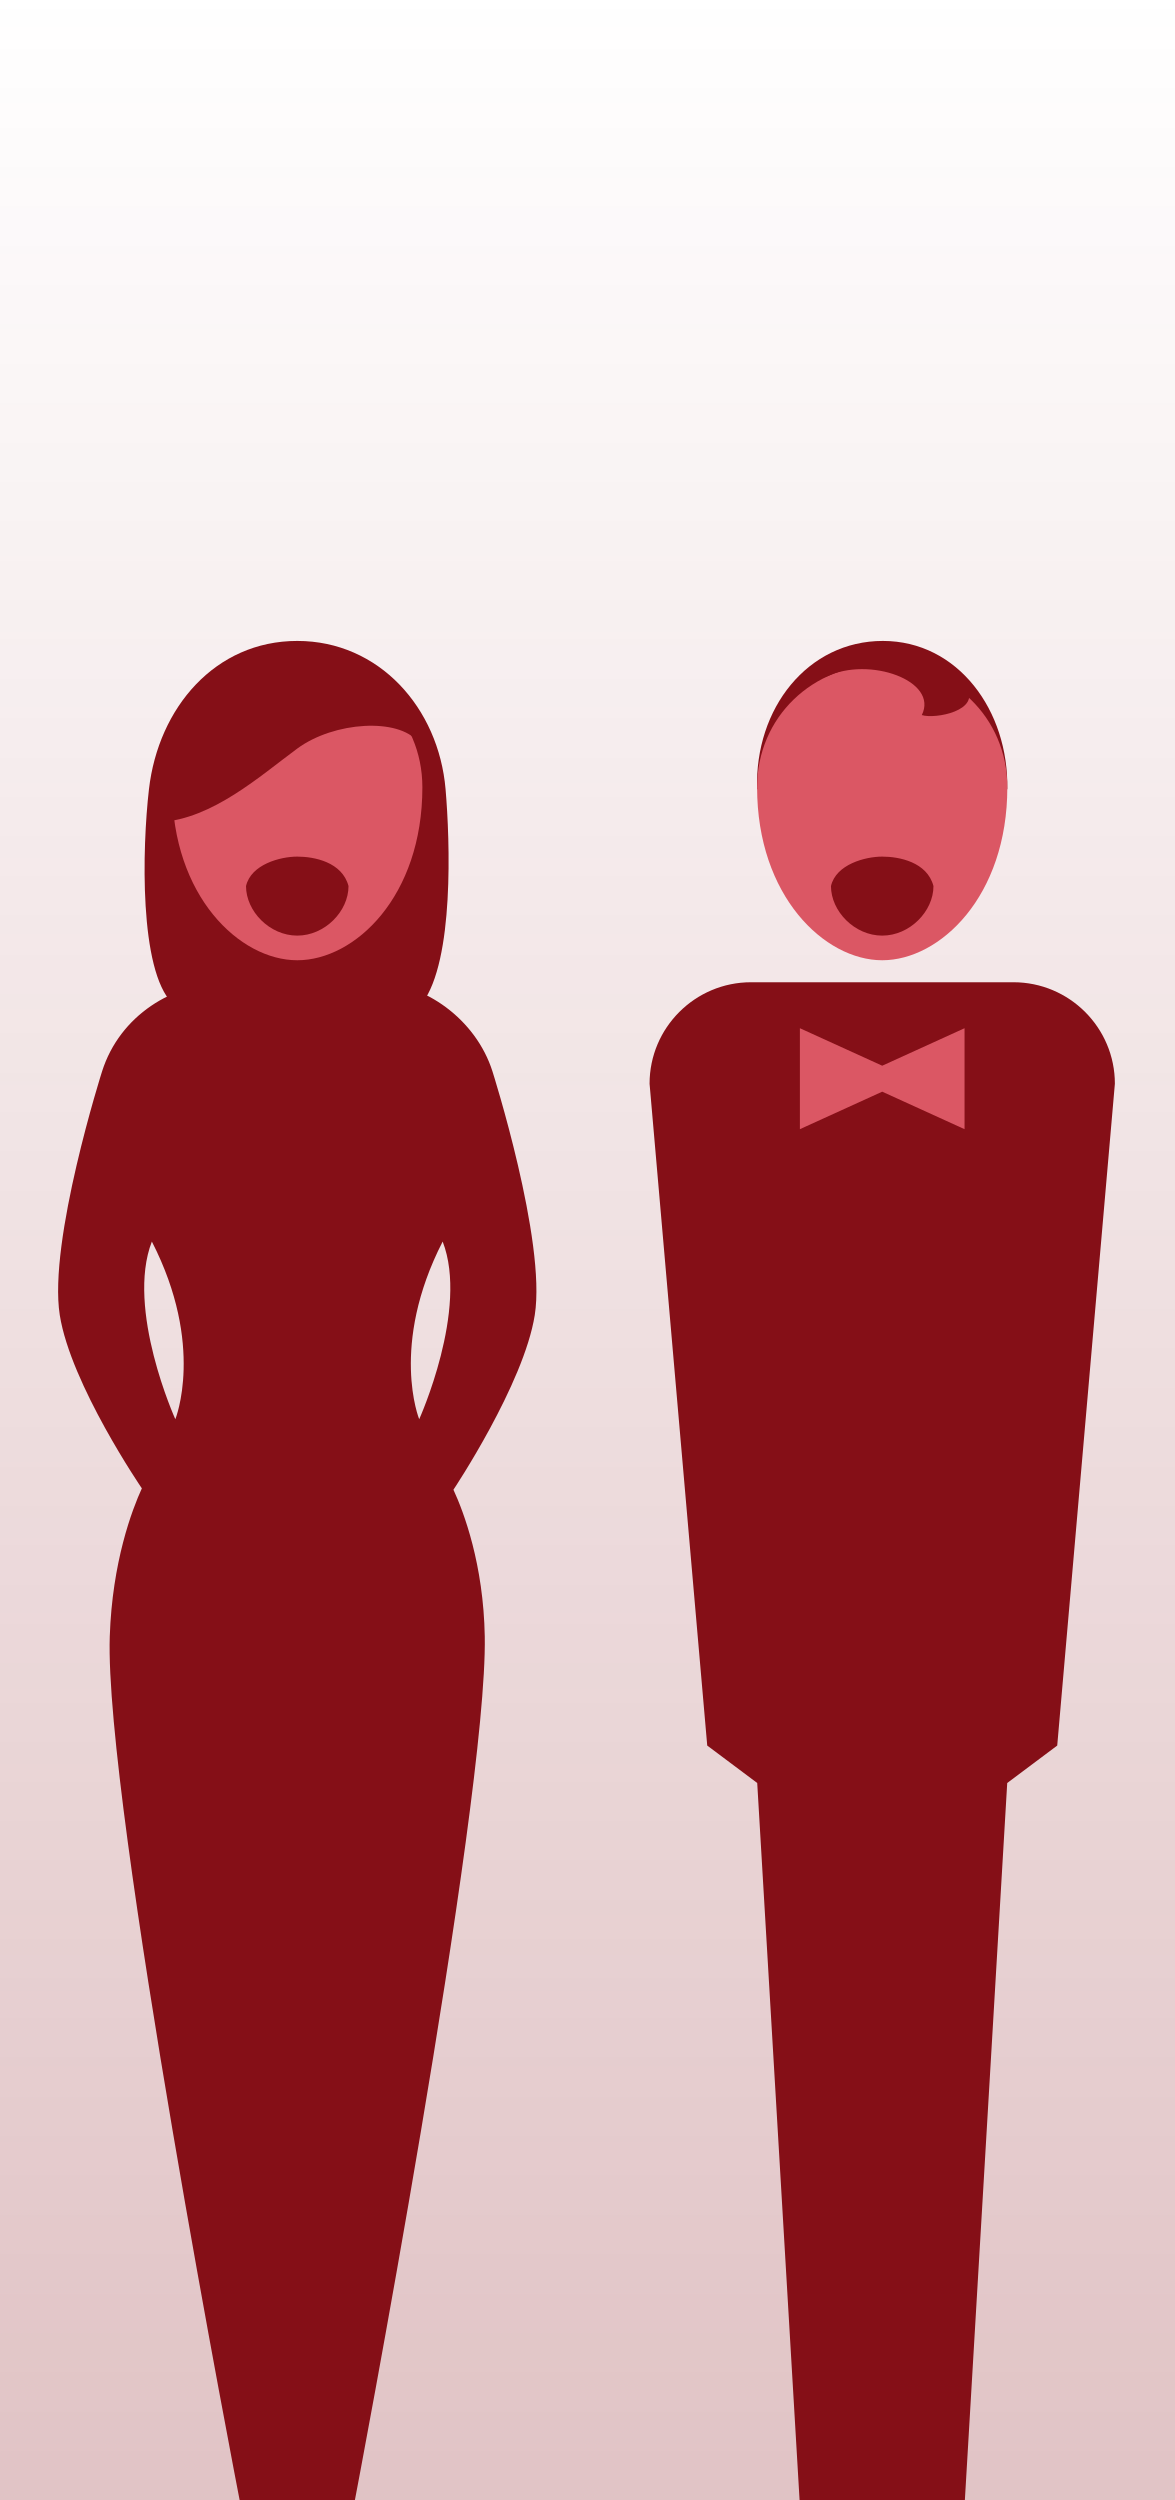
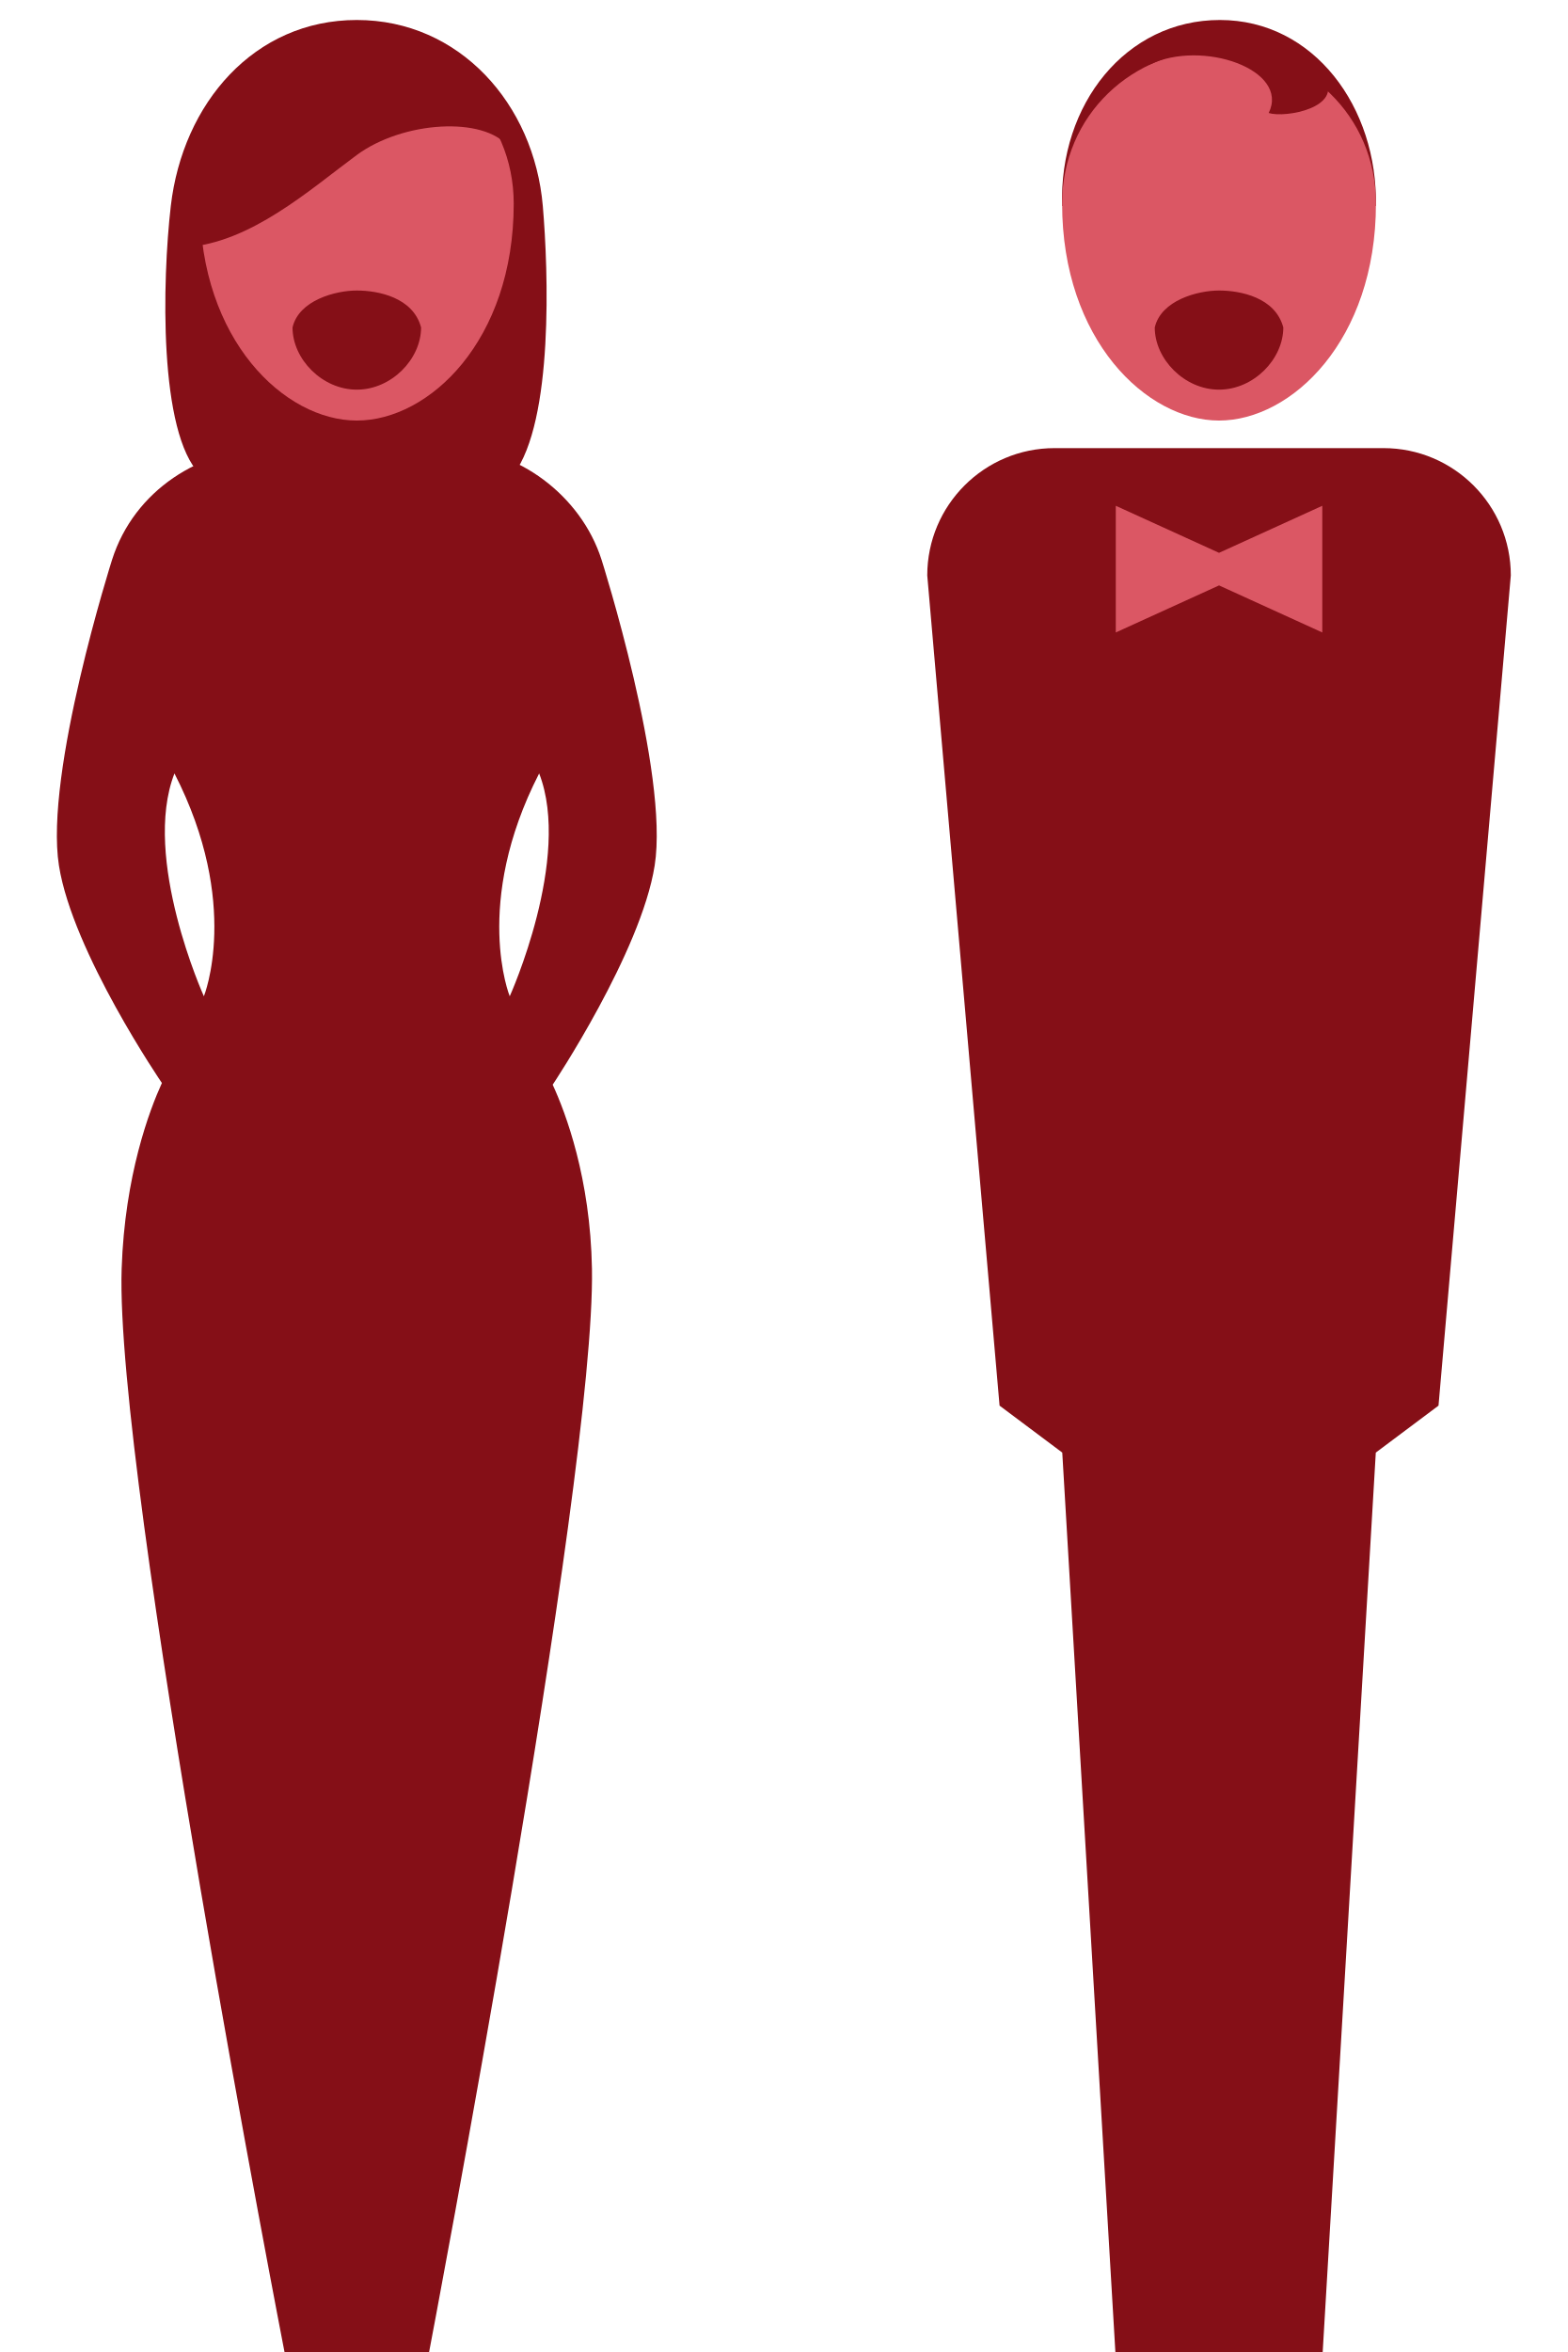
- <svg xmlns="http://www.w3.org/2000/svg" width="100%" height="100%" viewBox="0 0 94 200" version="1.1" xml:space="preserve" style="fill-rule:evenodd;clip-rule:evenodd;stroke-linejoin:round;stroke-miterlimit:1.414;">
+ <svg xmlns="http://www.w3.org/2000/svg" width="100%" height="100%" viewBox="0 0 100 150" version="1.1" xml:space="preserve" style="fill-rule:evenodd;clip-rule:evenodd;stroke-linejoin:round;stroke-miterlimit:1.414;">
  <g id="Layer1">
-     <g transform="matrix(0.889907,0,0,1.01744,0,0)">
-       <rect x="0" y="0" width="224.743" height="196.573" style="fill:url(#_Linear1);" />
-     </g>
-     <g transform="matrix(0.968938,0,0,0.968938,-55.3656,5.28217)">
-       <path d="M81.684,47.467C88.442,47.467 93.355,52.998 93.929,59.712C94.292,63.96 94.647,73.84 92.004,77.378L71.363,77.378C68.631,74.644 68.874,64.596 69.439,59.712C70.22,52.954 74.926,47.467 81.684,47.467Z" style="fill:rgb(133,15,23);" />
-     </g>
-     <g transform="matrix(0.887512,0,0,0.968938,-1.86462,5.28217)">
-       <path d="M81.684,47.467C88.442,47.467 93.042,53.208 92.897,59.712L70.346,59.712C70.119,53.012 74.926,47.467 81.684,47.467Z" style="fill:rgb(133,15,23);" />
-     </g>
-     <g transform="matrix(1,0,0,1,-57.9029,3.42743)">
-       <path d="M128.48,49.729C134.004,49.729 138.489,53.911 138.489,59.561C138.489,68.293 133.099,73.393 128.48,73.393C123.861,73.393 118.471,68.249 118.471,59.561C118.471,53.911 122.956,49.729 128.48,49.729Z" style="fill:rgb(219,87,100);" />
-     </g>
-     <g transform="matrix(1,0,0,1,-104.699,3.42743)">
-       <path d="M128.48,49.729C134.004,49.729 138.489,53.911 138.489,59.561C138.489,68.293 133.099,73.393 128.48,73.393C123.861,73.393 118.471,68.249 118.471,59.561C118.471,53.911 122.956,49.729 128.48,49.729Z" style="fill:rgb(219,87,100);" />
-     </g>
-     <g transform="matrix(1.05553,0,0,1,-65.0368,3.42743)">
-       <path d="M146.113,83.272C146.113,78.79 142.666,75.152 138.42,75.152L118.54,75.152C114.294,75.152 110.847,78.79 110.847,83.272L115.217,136.217L119.006,139.212L122.216,196.573L134.744,196.573L137.954,139.212L141.744,136.217L146.113,83.272Z" style="fill:rgb(133,15,23);" />
-     </g>
-     <g transform="matrix(1,0,0,1,-57.9029,3.42743)">
-       <path d="M97.296,82.272C95.972,78.11 91.849,75.173 87.943,75.168L76.192,75.152C71.71,75.152 67.482,77.84 66.072,82.272C66.072,82.272 61.749,95.86 62.684,101.776C63.559,107.315 69.251,115.642 69.251,115.642C68.468,117.355 66.882,121.522 66.684,127.489C66.242,140.802 77.072,196.573 77.072,196.573L86.296,196.573C86.296,196.573 96.92,140.905 96.684,127.489C96.582,121.703 95.004,117.542 94.178,115.75C94.178,115.75 99.808,107.315 100.684,101.776C101.619,95.86 97.296,82.272 97.296,82.272ZM71.929,110.11C71.929,110.11 67.949,101.301 70.052,95.898C74.324,104.226 71.929,110.11 71.929,110.11ZM91.439,110.11C91.439,110.11 95.418,101.301 93.316,95.898C89.044,104.226 91.439,110.11 91.439,110.11Z" style="fill:rgb(133,15,23);" />
-     </g>
-     <g transform="matrix(1,0,0,1,-57.9029,3.42743)">
-       <path d="M91.352,55.933C89.804,53.979 84.635,54.284 81.684,56.458C78.733,58.631 74.897,62.091 70.726,62.338C70.735,59.457 71.034,49.143 81.684,48.823C88.283,48.914 91.533,53.542 91.352,55.933Z" style="fill:rgb(133,15,23);" />
-     </g>
-     <g transform="matrix(0.919037,0,0,1,-47.5007,4.42743)">
-       <path d="M121.314,85.907L121.314,77.83L128.48,80.83L135.646,77.83L135.646,85.907L128.48,82.907L121.314,85.907Z" style="fill:rgb(219,87,100);" />
-     </g>
-     <g transform="matrix(1,0,0,1,-57.9029,3.42743)">
-       <path d="M81.684,65.101C83.041,65.101 85.275,65.534 85.784,67.457C85.784,69.477 83.891,71.422 81.684,71.422C79.477,71.422 77.584,69.477 77.584,67.457C77.985,65.72 80.327,65.101 81.684,65.101Z" style="fill:rgb(133,15,23);" />
-     </g>
-     <g transform="matrix(1,0,0,1,-11.1066,3.42743)">
-       <path d="M81.684,65.101C83.041,65.101 85.275,65.534 85.784,67.457C85.784,69.477 83.891,71.422 81.684,71.422C79.477,71.422 77.584,69.477 77.584,67.457C77.985,65.72 80.327,65.101 81.684,65.101Z" style="fill:rgb(133,15,23);" />
-     </g>
-     <g transform="matrix(1,0,0,1,-57.9029,3.42743)">
-       <path d="M120.484,52.91C123.184,50.379 122.291,50.153 124.036,50.699C127.423,49.068 133.011,51.019 131.647,53.779C132.732,54.116 136.395,53.421 135.213,51.528C134.015,49.609 132.317,48.884 128.476,48.791C124.202,48.687 121.999,51.161 120.484,52.91Z" style="fill:rgb(133,15,23);" />
-     </g>
+     <path d="M22.76,1.275c6.548,0 11.309,5.359 11.865,11.864c0.352,4.116 0.696,13.69 -1.865,17.118l-20,0c-2.647,-2.65 -2.412,-12.385 -1.865,-17.118c0.758,-6.548 5.317,-11.864 11.865,-11.864Z" style="fill:#850f17;" />
+     <path d="M77.814,1.275c5.998,0 10.08,5.563 9.951,11.864l-20.014,0c-0.202,-6.492 4.065,-11.864 10.063,-11.864Z" style="fill:#850f17;" />
+     <path d="M77.76,3.156c5.524,0 10.009,4.183 10.009,9.833c0,8.732 -5.39,13.832 -10.009,13.832c-4.619,0 -10.009,-5.145 -10.009,-13.832c0,-5.65 4.485,-9.833 10.009,-9.833Z" style="fill:#db5764;" />
+     <path d="M22.76,3.156c5.524,0 10.009,4.183 10.009,9.833c0,8.732 -5.39,13.832 -10.009,13.832c-4.619,0 -10.009,-5.145 -10.009,-13.832c0,-5.65 4.485,-9.833 10.009,-9.833Z" style="fill:#db5764;" />
+     <path d="M96.372,36.699c0,-4.481 -3.638,-8.12 -8.12,-8.12l-20.984,0c-4.481,0 -8.12,3.639 -8.12,8.12l4.612,52.946l4,2.994l3.388,57.361l13.224,0l3.388,-57.361l4,-2.994l4.612,-52.946Z" style="fill:#850f17;" />
+     <path d="M38.372,35.699c-1.324,-4.162 -5.447,-7.098 -9.352,-7.103l-11.752,-0.017c-4.481,0 -8.71,2.689 -10.12,7.12c0,0 -4.323,13.588 -3.388,19.505c0.876,5.538 6.567,13.865 6.567,13.865c-0.782,1.713 -2.369,5.88 -2.567,11.848c-0.442,13.313 10.388,69.083 10.388,69.083l9.224,0c0,0 10.624,-55.668 10.388,-69.083c-0.101,-5.786 -1.68,-9.947 -2.505,-11.739c0,0 5.63,-8.436 6.505,-13.974c0.936,-5.917 -3.388,-19.505 -3.388,-19.505ZM13.005,63.538c0,0 -3.979,-8.81 -1.877,-14.212c4.272,8.328 1.877,14.212 1.877,14.212ZM32.515,63.538c0,0 3.98,-8.81 1.877,-14.212c-4.271,8.328 -1.877,14.212 -1.877,14.212Z" style="fill:#850f17;" />
+     <path d="M32.429,9.36c-1.548,-1.953 -6.718,-1.648 -9.669,0.525c-2.951,2.174 -6.787,5.633 -10.958,5.881c0.009,-2.881 0.308,-13.195 10.958,-13.515c6.599,0.09 9.849,4.718 9.669,7.109Z" style="fill:#850f17;" />
+     <path d="M71.174,40.335l0,-8.078l6.586,3l6.586,-3l0,8.078l-6.586,-3l-6.586,3Z" style="fill:#db5764;" />
+     <path d="M22.76,18.528c1.357,0 3.591,0.434 4.1,2.356c0,2.021 -1.893,3.966 -4.1,3.966c-2.207,0 -4.1,-1.945 -4.1,-3.966c0.401,-1.737 2.743,-2.356 4.1,-2.356Z" style="fill:#850f17;" />
+     <path d="M77.76,18.528c1.357,0 3.591,0.434 4.1,2.356c0,2.021 -1.893,3.966 -4.1,3.966c-2.207,0 -4.1,-1.945 -4.1,-3.966c0.401,-1.737 2.743,-2.356 4.1,-2.356Z" style="fill:#850f17;" />
+     <path d="M69.764,6.337c2.7,-2.53 1.807,-2.756 3.552,-2.211c3.387,-1.63 8.975,0.321 7.611,3.081c1.085,0.337 4.748,-0.359 3.566,-2.252c-1.198,-1.919 -2.896,-2.643 -6.737,-2.737c-4.274,-0.104 -6.477,2.371 -7.992,4.119Z" style="fill:#850f17;" />
  </g>
-   <defs>
-     <linearGradient id="_Linear1" x1="0" y1="0" x2="1" y2="0" gradientUnits="userSpaceOnUse" gradientTransform="matrix(1.20366e-14,196.573,-196.573,1.20366e-14,0,0)">
-       <stop offset="0%" style="stop-color:rgb(133,15,23);stop-opacity:0" />
-       <stop offset="100%" style="stop-color:rgb(133,15,23);stop-opacity:0.251" />
-     </linearGradient>
-   </defs>
</svg>
